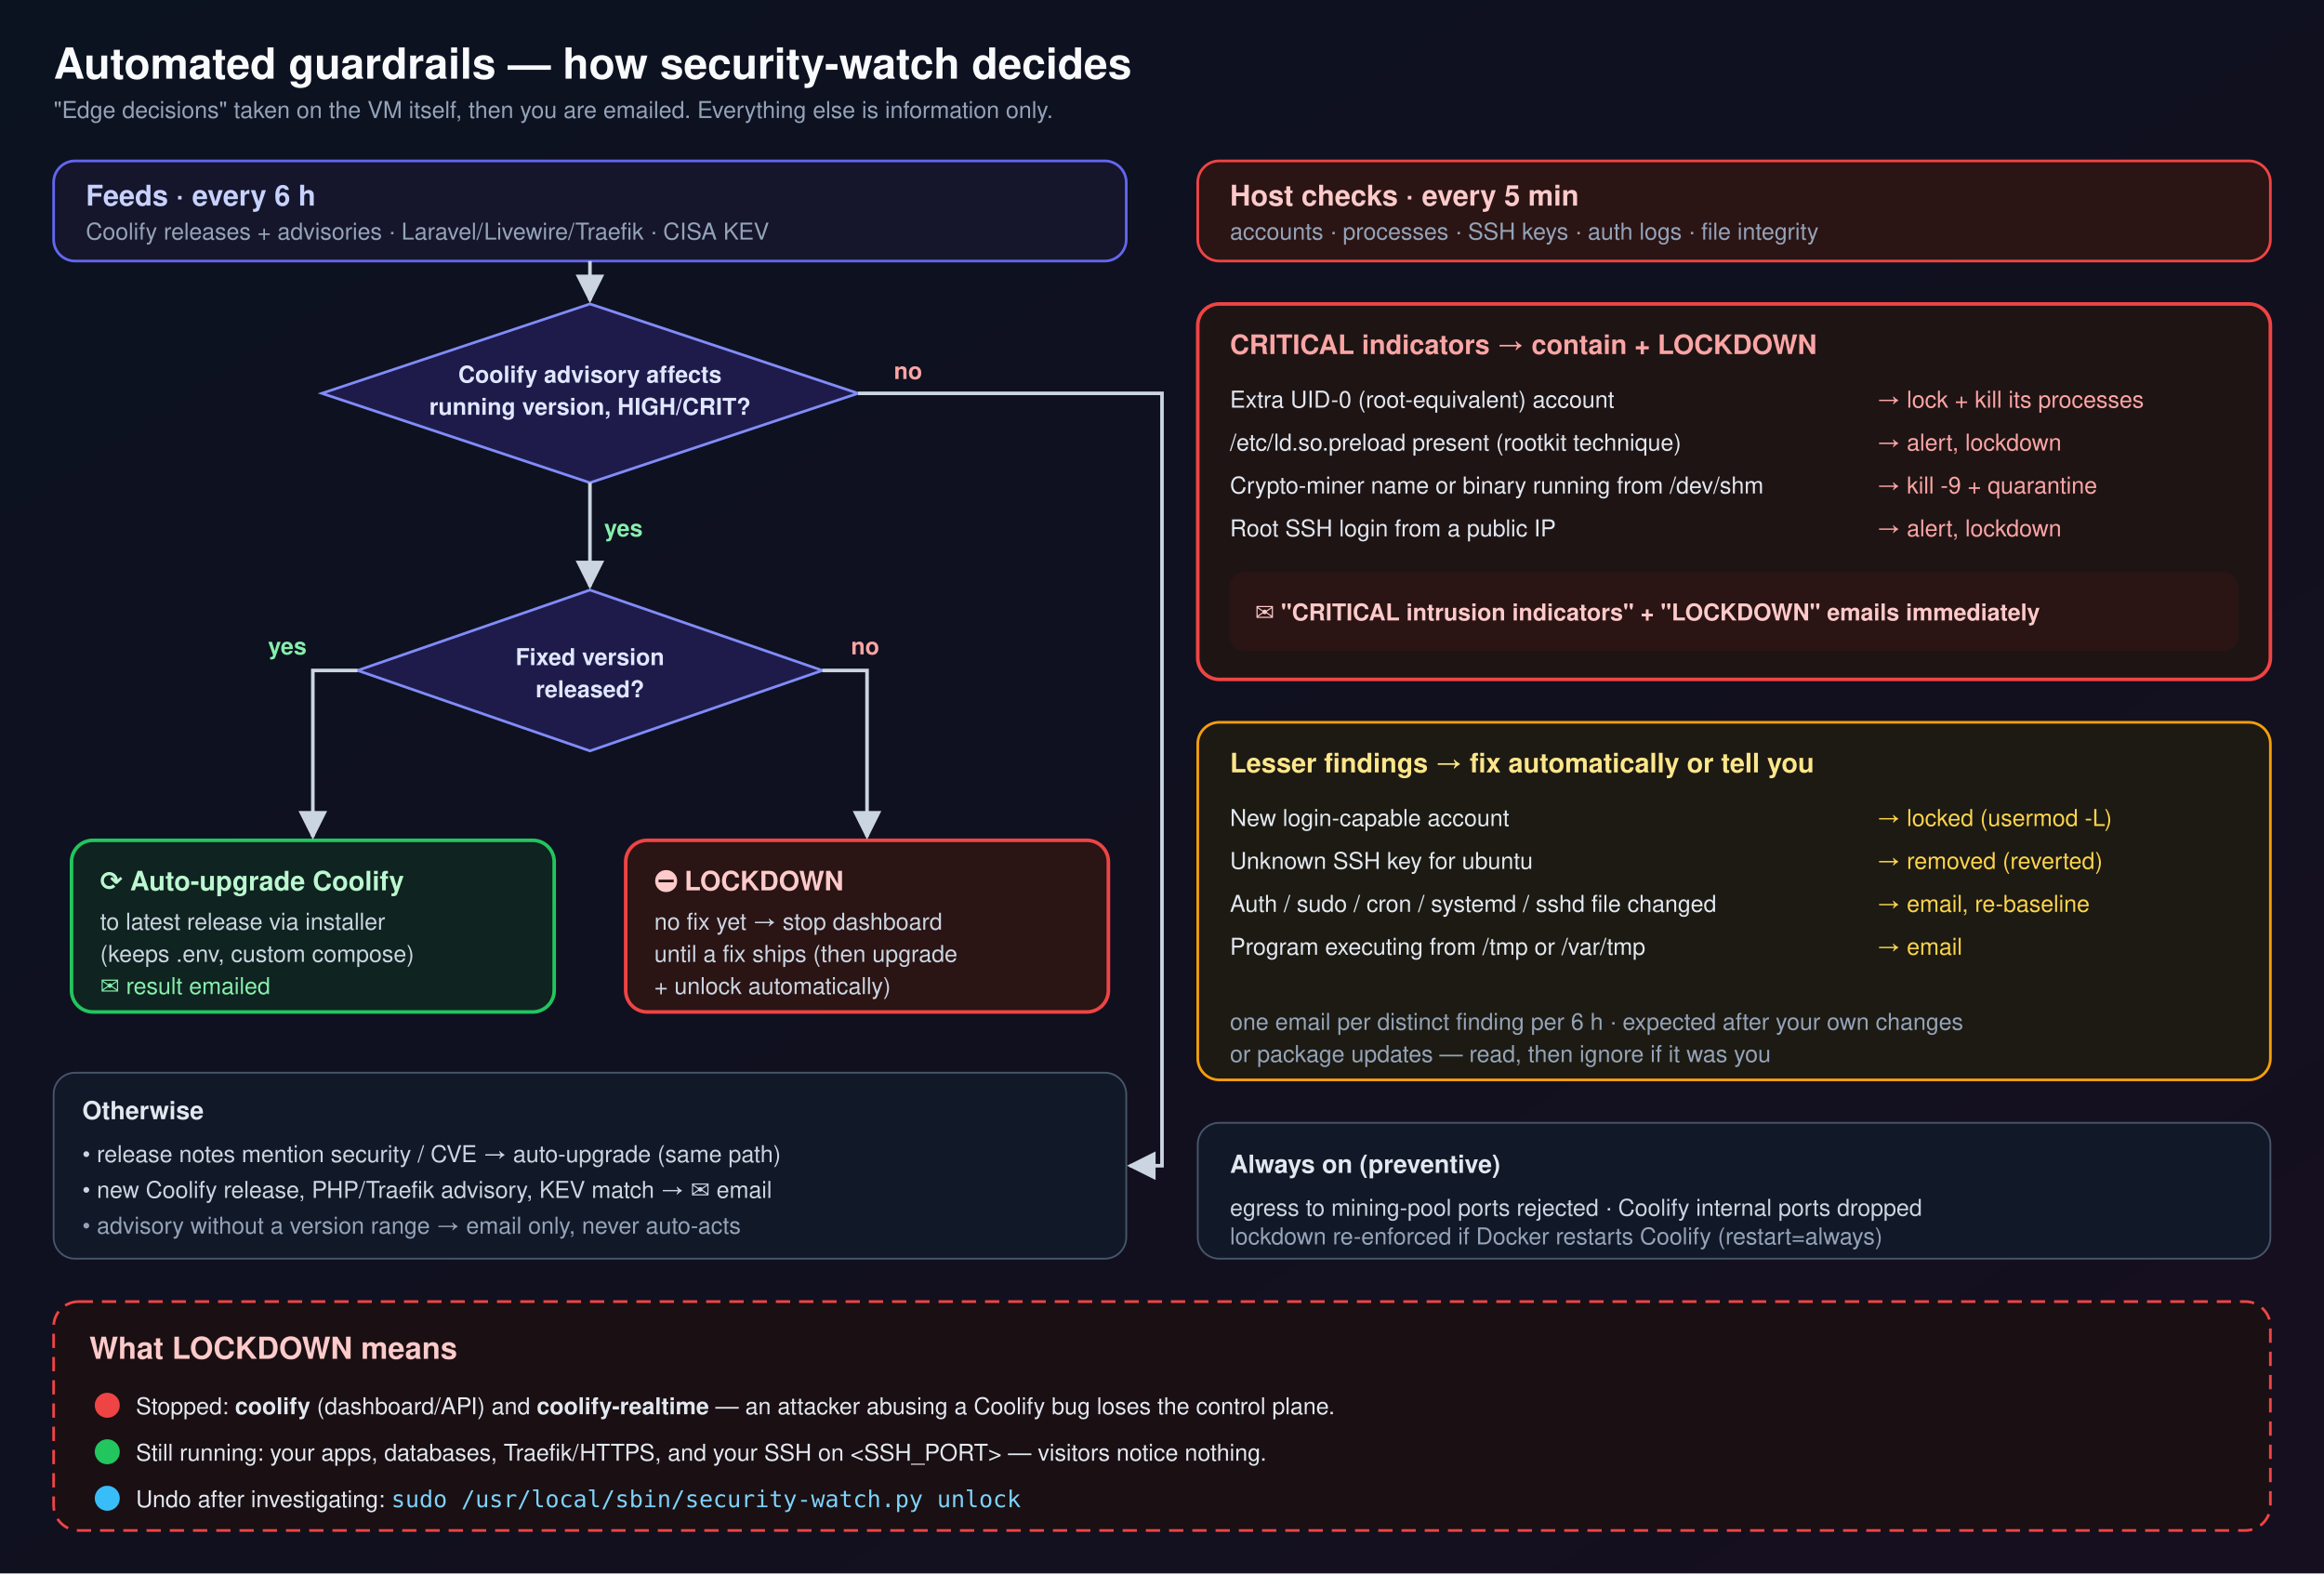
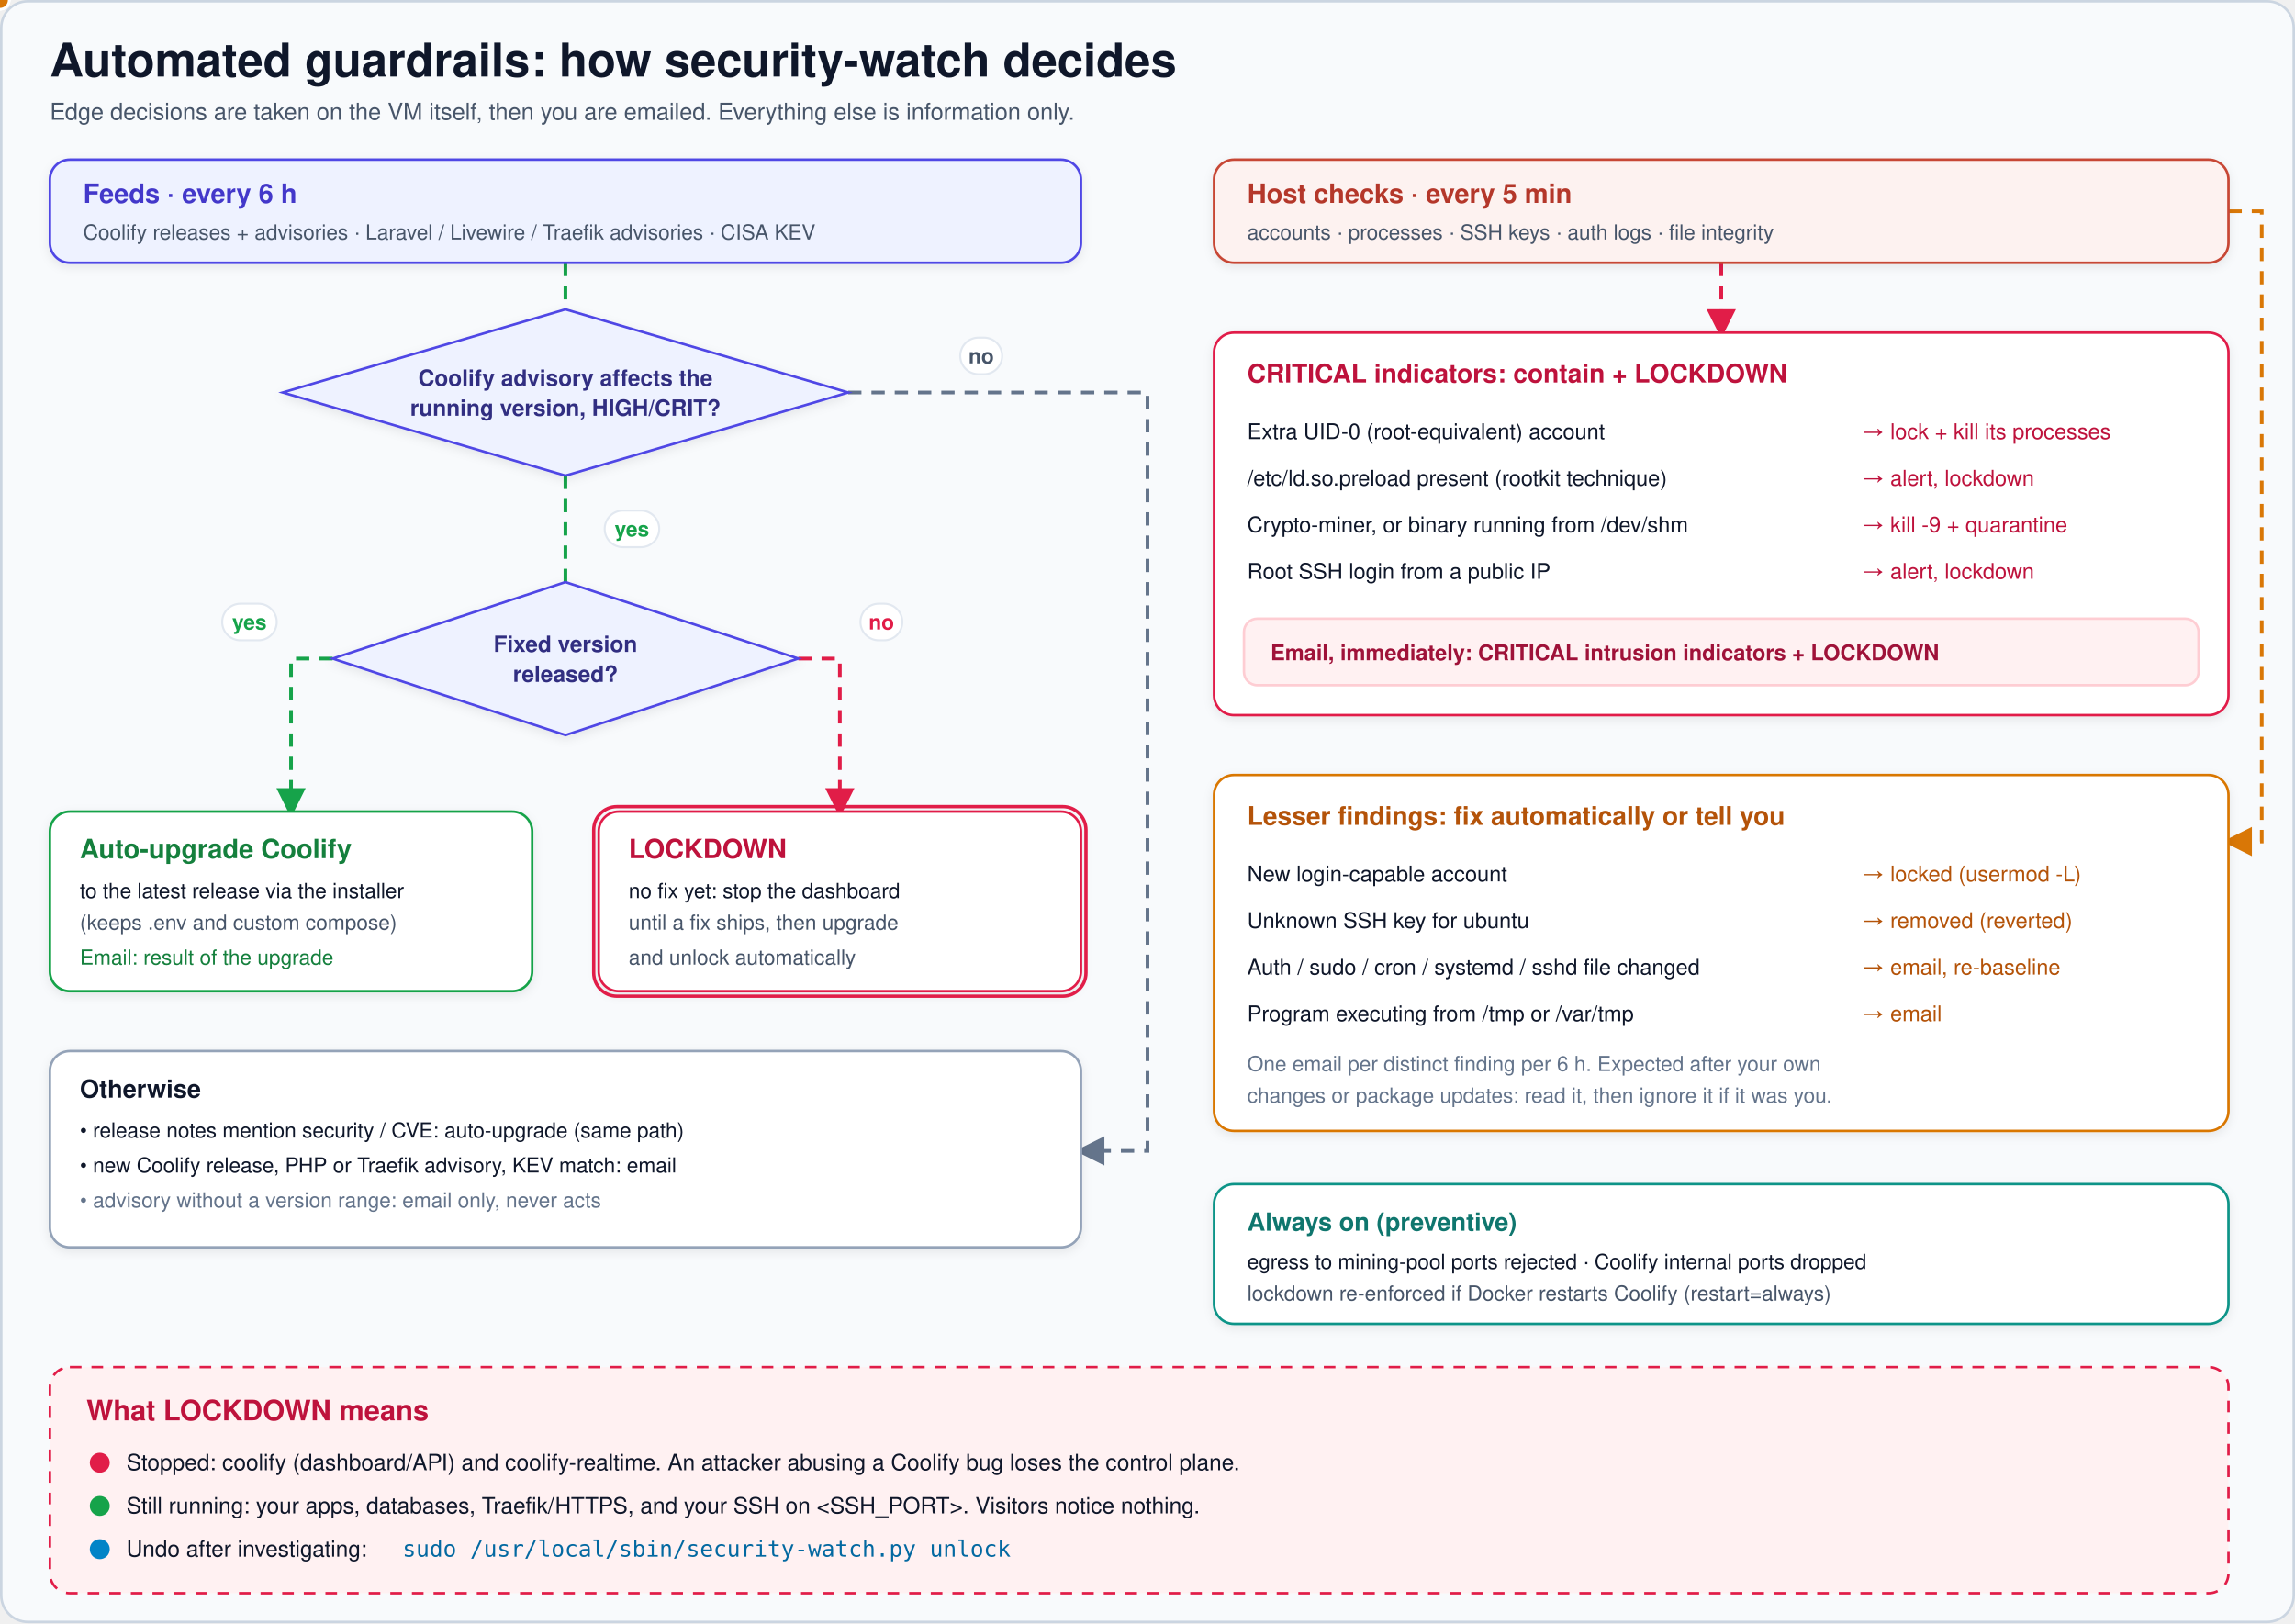
- <svg xmlns="http://www.w3.org/2000/svg" width="1300" height="880" viewBox="0 0 1300 880" role="img" aria-labelledby="t d">
+ <svg xmlns="http://www.w3.org/2000/svg" viewBox="0 0 1380 976" width="1380" height="976" role="img" aria-labelledby="t d" font-family="Segoe UI, Helvetica, Arial, sans-serif">
+   <style>
+     @keyframes dash { to { stroke-dashoffset: -28; } }
+     .flow { fill: none; stroke-width: 2.2; stroke-dasharray: 8 6; animation: dash 1.1s linear infinite; }
+     @keyframes breathe { 0%, 100% { stroke-opacity: 0.55; } 50% { stroke-opacity: 1; } }
+     .alarm { animation: breathe 2.4s ease-in-out infinite; }
+     @media (prefers-reduced-motion: reduce) { * { animation: none !important; } }
+   </style>
  <defs>
-     <linearGradient id="bg" x1="0" y1="0" x2="1" y2="1">
-       <stop offset="0" stop-color="#0b1220" />
-       <stop offset="1" stop-color="#160f1f" />
-     </linearGradient>
-     <marker id="a" viewBox="0 0 10 10" refX="9" refY="5" markerWidth="8" markerHeight="8" orient="auto">
-       <path d="M0 0 L10 5 L0 10 z" fill="#cbd5e1" />
+     <filter id="sh" x="-5%" y="-20%" width="110%" height="150%">
+       <feDropShadow dx="0" dy="2" stdDeviation="3" flood-color="#0f172a" flood-opacity="0.08" />
+     </filter>
+     <marker id="a_pYes" viewBox="0 0 10 10" refX="8" refY="5" markerWidth="8" markerHeight="8" orient="auto-start-reverse">
+       <path d="M0,0 L10,5 L0,10 z" fill="#16a34a" />
    </marker>
+     <marker id="a_pNoFix" viewBox="0 0 10 10" refX="8" refY="5" markerWidth="8" markerHeight="8" orient="auto-start-reverse">
+       <path d="M0,0 L10,5 L0,10 z" fill="#e11d48" />
+     </marker>
+     <marker id="a_pNo" viewBox="0 0 10 10" refX="8" refY="5" markerWidth="8" markerHeight="8" orient="auto-start-reverse">
+       <path d="M0,0 L10,5 L0,10 z" fill="#64748b" />
+     </marker>
+     <marker id="a_pCrit" viewBox="0 0 10 10" refX="8" refY="5" markerWidth="8" markerHeight="8" orient="auto-start-reverse">
+       <path d="M0,0 L10,5 L0,10 z" fill="#e11d48" />
+     </marker>
+     <marker id="a_pLess" viewBox="0 0 10 10" refX="8" refY="5" markerWidth="8" markerHeight="8" orient="auto-start-reverse">
+       <path d="M0,0 L10,5 L0,10 z" fill="#d97706" />
+     </marker>
+     <path id="mYes" d="M340,158 L340,396 L175,396 L175,488" />
+     <path id="mNoFix" d="M340,396 L505,396 L505,488" />
+     <path id="mNo" d="M340,236 L690,236 L690,692 L650,692" />
+     <path id="mCrit" d="M1035.0,158 L1035.0,200" />
+     <path id="mLess" d="M1340,127.0 L1360,127.0 L1360,506 L1340,506" />
  </defs>
-   <rect width="1300" height="880" fill="url(#bg)" />
-   <g font-family="Segoe UI, Helvetica, Arial, sans-serif">
-     <text x="30" y="44" font-size="24" font-weight="700" fill="#f8fafc">Automated guardrails — how security-watch decides</text>
-     <text x="30" y="66" font-size="13" fill="#94a3b8">"Edge decisions" taken on the VM itself, then you are emailed. Everything else is information only.</text>
-     <g font-size="13">
-       <g transform="translate(30,90)">
-         <rect width="600" height="56" rx="12" fill="#15152b" stroke="#6366f1" stroke-width="1.5" />
-         <text x="18" y="25" font-size="16" font-weight="700" fill="#c7d2fe">Feeds · every 6 h</text>
-         <text x="18" y="44" fill="#94a3b8">Coolify releases + advisories · Laravel/Livewire/Traefik · CISA KEV</text>
-       </g>
-       <g transform="translate(330,170)">
-         <path d="M0 0 L150 50 L0 100 L-150 50 Z" fill="#1e1b4b" stroke="#818cf8" stroke-width="1.5" />
-         <text x="0" y="44" text-anchor="middle" fill="#e0e7ff" font-weight="700">Coolify advisory affects</text>
-         <text x="0" y="62" text-anchor="middle" fill="#e0e7ff" font-weight="700">running version, HIGH/CRIT?</text>
-       </g>
-       <g transform="translate(330,330)">
-         <path d="M0 0 L130 45 L0 90 L-130 45 Z" fill="#1e1b4b" stroke="#818cf8" stroke-width="1.5" />
-         <text x="0" y="42" text-anchor="middle" fill="#e0e7ff" font-weight="700">Fixed version</text>
-         <text x="0" y="60" text-anchor="middle" fill="#e0e7ff" font-weight="700">released?</text>
-       </g>
-       <g transform="translate(40,470)">
-         <rect width="270" height="96" rx="12" fill="#0f2320" stroke="#22c55e" stroke-width="2" />
-         <text x="16" y="28" font-size="15" font-weight="700" fill="#bbf7d0">⟳ Auto-upgrade Coolify</text>
-         <text x="16" y="50" fill="#cbd5e1">to latest release via installer</text>
-         <text x="16" y="68" fill="#cbd5e1">(keeps .env, custom compose)</text>
-         <text x="16" y="86" fill="#86efac">✉ result emailed</text>
-       </g>
-       <g transform="translate(350,470)">
-         <rect width="270" height="96" rx="12" fill="#2a1414" stroke="#ef4444" stroke-width="2" />
-         <text x="16" y="28" font-size="15" font-weight="700" fill="#fecaca">⛔ LOCKDOWN</text>
-         <text x="16" y="50" fill="#cbd5e1">no fix yet → stop dashboard</text>
-         <text x="16" y="68" fill="#cbd5e1">until a fix ships (then upgrade</text>
-         <text x="16" y="86" fill="#cbd5e1">+ unlock automatically)</text>
-       </g>
-       <g transform="translate(30,600)">
-         <rect width="600" height="104" rx="12" fill="#111827" stroke="#475569" />
-         <text x="16" y="26" font-size="14" font-weight="700" fill="#e2e8f0">Otherwise</text>
-         <text x="16" y="50" fill="#cbd5e1">• release notes mention security / CVE → auto-upgrade (same path)</text>
-         <text x="16" y="70" fill="#cbd5e1">• new Coolify release, PHP/Traefik advisory, KEV match → ✉ email</text>
-         <text x="16" y="90" fill="#94a3b8">• advisory without a version range → email only, never auto-acts</text>
-       </g>
-       <g stroke="#cbd5e1" stroke-width="2" fill="none">
-         <path d="M330 146 V168" marker-end="url(#a)" />
-         <path d="M330 270 V328" marker-end="url(#a)" />
-         <path d="M480 220 H650 V652 H632" marker-end="url(#a)" />
-         <path d="M200 375 H175 V468" marker-end="url(#a)" />
-         <path d="M460 375 H485 V468" marker-end="url(#a)" />
-       </g>
-       <g font-weight="700">
-         <text x="338" y="300" fill="#86efac">yes</text>
-         <text x="500" y="212" fill="#fca5a5">no</text>
-         <text x="150" y="366" fill="#86efac">yes</text>
-         <text x="476" y="366" fill="#fca5a5">no</text>
-       </g>
-     </g>
-     <g font-size="13">
-       <g transform="translate(670,90)">
-         <rect width="600" height="56" rx="12" fill="#2a1414" stroke="#ef4444" stroke-width="1.5" />
-         <text x="18" y="25" font-size="16" font-weight="700" fill="#fecaca">Host checks · every 5 min</text>
-         <text x="18" y="44" fill="#94a3b8">accounts · processes · SSH keys · auth logs · file integrity</text>
-       </g>
-       <g transform="translate(670,170)">
-         <rect width="600" height="210" rx="12" fill="#1f1414" stroke="#ef4444" stroke-width="2" />
-         <text x="18" y="28" font-size="15" font-weight="700" fill="#fca5a5">CRITICAL indicators → contain + LOCKDOWN</text>
-         <g fill="#e2e8f0">
-           <text x="18" y="58">Extra UID-0 (root-equivalent) account</text>
-           <text x="18" y="82">/etc/ld.so.preload present (rootkit technique)</text>
-           <text x="18" y="106">Crypto-miner name or binary running from /dev/shm</text>
-           <text x="18" y="130">Root SSH login from a public IP</text>
-         </g>
-         <g fill="#fca5a5">
-           <text x="380" y="58">→ lock + kill its processes</text>
-           <text x="380" y="82">→ alert, lockdown</text>
-           <text x="380" y="106">→ kill -9 + quarantine</text>
-           <text x="380" y="130">→ alert, lockdown</text>
-         </g>
-         <rect x="18" y="150" width="564" height="44" rx="8" fill="#2a1414" />
-         <text x="32" y="177" fill="#fecaca" font-weight="700">✉ "CRITICAL intrusion indicators" + "LOCKDOWN" emails immediately</text>
-       </g>
-       <g transform="translate(670,404)">
-         <rect width="600" height="200" rx="12" fill="#1c1a12" stroke="#f59e0b" stroke-width="1.5" />
-         <text x="18" y="28" font-size="15" font-weight="700" fill="#fde68a">Lesser findings → fix automatically or tell you</text>
-         <g fill="#e2e8f0">
-           <text x="18" y="58">New login-capable account</text>
-           <text x="18" y="82">Unknown SSH key for ubuntu</text>
-           <text x="18" y="106">Auth / sudo / cron / systemd / sshd file changed</text>
-           <text x="18" y="130">Program executing from /tmp or /var/tmp</text>
-         </g>
-         <g fill="#fcd34d">
-           <text x="380" y="58">→ locked (usermod -L)</text>
-           <text x="380" y="82">→ removed (reverted)</text>
-           <text x="380" y="106">→ email, re-baseline</text>
-           <text x="380" y="130">→ email</text>
-         </g>
-         <text x="18" y="172" fill="#94a3b8">one email per distinct finding per 6 h · expected after your own changes</text>
-         <text x="18" y="190" fill="#94a3b8">or package updates — read, then ignore if it was you</text>
-       </g>
-       <g transform="translate(670,628)">
-         <rect width="600" height="76" rx="12" fill="#111827" stroke="#475569" />
-         <text x="18" y="28" font-size="14" font-weight="700" fill="#e2e8f0">Always on (preventive)</text>
-         <text x="18" y="52" fill="#cbd5e1">egress to mining-pool ports rejected · Coolify internal ports dropped</text>
-         <text x="18" y="68" fill="#94a3b8">lockdown re-enforced if Docker restarts Coolify (restart=always)</text>
-       </g>
-     </g>
-     <g transform="translate(30,728)" font-size="13">
-       <rect width="1240" height="128" rx="14" fill="#1a0f12" stroke="#ef4444" stroke-width="1.5" stroke-dasharray="8 5" />
-       <text x="20" y="32" font-size="17" font-weight="700" fill="#fecaca">What LOCKDOWN means</text>
-       <circle cx="30" cy="58" r="7" fill="#ef4444" />
-       <text x="46" y="63" fill="#e2e8f0">Stopped: <tspan font-weight="700">coolify</tspan> (dashboard/API) and <tspan font-weight="700">coolify-realtime</tspan> — an attacker abusing a Coolify bug loses the control plane.</text>
-       <circle cx="30" cy="84" r="7" fill="#22c55e" />
-       <text x="46" y="89" fill="#e2e8f0">Still running: your apps, databases, Traefik/HTTPS, and your SSH on &lt;SSH_PORT&gt; — visitors notice nothing.</text>
-       <circle cx="30" cy="110" r="7" fill="#38bdf8" />
-       <text x="46" y="115" fill="#e2e8f0">Undo after investigating: <tspan font-family="Consolas, Menlo, monospace" fill="#7dd3fc">sudo /usr/local/sbin/security-watch.py unlock</tspan>
-       </text>
-     </g>
-   </g>
+   <rect x="0.75" y="0.75" width="1378.5" height="974.5" rx="16" fill="#f8fafc" stroke="#cbd5e1" stroke-width="1.5" />
+   <text x="30" y="46" font-size="28" fill="#0f172a" font-weight="700">Automated guardrails: how security-watch decides</text>
+   <text x="30" y="72" font-size="14" fill="#475569">Edge decisions are taken on the VM itself, then you are emailed. Everything else is information only.</text>
+   <path class="flow" d="M340,158 L340,186" stroke="#16a34a" />
+   <path class="flow" d="M340,286 L340,350" stroke="#16a34a" />
+   <path class="flow" d="M200,396 L175,396 L175,488" stroke="#16a34a" marker-end="url(#a_pYes)" />
+   <path class="flow" d="M480,396 L505,396 L505,488" stroke="#e11d48" marker-end="url(#a_pNoFix)" />
+   <path class="flow" d="M510,236 L690,236 L690,692 L650,692" stroke="#64748b" marker-end="url(#a_pNo)" />
+   <path class="flow" d="M1035.0,158 L1035.0,200" stroke="#e11d48" marker-end="url(#a_pCrit)" />
+   <path class="flow" d="M1340,127.0 L1360,127.0 L1360,506 L1340,506" stroke="#d97706" marker-end="url(#a_pLess)" />
+   <circle r="5.5" fill="#16a34a" stroke="#ffffff" stroke-width="1.5">
+     <animateMotion dur="4.0s" begin="0.0s" repeatCount="indefinite" rotate="auto">
+       <mpath href="#mYes" />
+     </animateMotion>
+   </circle>
+   <circle r="5.5" fill="#e11d48" stroke="#ffffff" stroke-width="1.5">
+     <animateMotion dur="4.0s" begin="2.6s" repeatCount="indefinite" rotate="auto">
+       <mpath href="#mNoFix" />
+     </animateMotion>
+   </circle>
+   <circle r="5.5" fill="#475569" stroke="#ffffff" stroke-width="1.5">
+     <animateMotion dur="4.0s" begin="1.2s" repeatCount="indefinite" rotate="auto">
+       <mpath href="#mNo" />
+     </animateMotion>
+   </circle>
+   <circle r="5.5" fill="#e11d48" stroke="#ffffff" stroke-width="1.5">
+     <animateMotion dur="2.0s" begin="0.4s" repeatCount="indefinite" rotate="auto">
+       <mpath href="#mCrit" />
+     </animateMotion>
+   </circle>
+   <circle r="5.5" fill="#d97706" stroke="#ffffff" stroke-width="1.5">
+     <animateMotion dur="4.0s" begin="1.4s" repeatCount="indefinite" rotate="auto">
+       <mpath href="#mLess" />
+     </animateMotion>
+   </circle>
+   <rect x="30" y="96" width="620" height="62" rx="12" fill="#eef2ff" stroke="#4f46e5" stroke-width="1.5" filter="url(#sh)" />
+   <text x="50" y="122" font-size="16" fill="#4338ca" font-weight="700">Feeds · every 6 h</text>
+   <text x="50" y="144" font-size="12.5" fill="#475569">Coolify releases + advisories · Laravel / Livewire / Traefik advisories · CISA KEV</text>
+   <polygon points="340,186 510,236 340,286 170,236" fill="#eef2ff" stroke="#4f46e5" stroke-width="1.5" filter="url(#sh)" />
+   <text x="340" y="232" font-size="13.5" fill="#312e81" font-weight="700" text-anchor="middle">Coolify advisory affects the</text>
+   <text x="340" y="250" font-size="13.5" fill="#312e81" font-weight="700" text-anchor="middle">running version, HIGH/CRIT?</text>
+   <polygon points="340,350 480,396 340,442 200,396" fill="#eef2ff" stroke="#4f46e5" stroke-width="1.5" filter="url(#sh)" />
+   <text x="340" y="392" font-size="13.5" fill="#312e81" font-weight="700" text-anchor="middle">Fixed version</text>
+   <text x="340" y="410" font-size="13.5" fill="#312e81" font-weight="700" text-anchor="middle">released?</text>
+   <rect x="363.6" y="307.0" width="32.8" height="22" rx="11" fill="#ffffff" stroke="#e2e8f0" stroke-width="1.2" />
+   <text x="380" y="322.5" font-size="12.5" fill="#16a34a" font-weight="700" text-anchor="middle">yes</text>
+   <rect x="577.4" y="203" width="25.2" height="22" rx="11" fill="#ffffff" stroke="#e2e8f0" stroke-width="1.2" />
+   <text x="590" y="218.5" font-size="12.5" fill="#475569" font-weight="700" text-anchor="middle">no</text>
+   <rect x="133.6" y="363" width="32.8" height="22" rx="11" fill="#ffffff" stroke="#e2e8f0" stroke-width="1.2" />
+   <text x="150" y="378.5" font-size="12.5" fill="#16a34a" font-weight="700" text-anchor="middle">yes</text>
+   <rect x="517.4" y="363" width="25.2" height="22" rx="11" fill="#ffffff" stroke="#e2e8f0" stroke-width="1.2" />
+   <text x="530" y="378.5" font-size="12.5" fill="#e11d48" font-weight="700" text-anchor="middle">no</text>
+   <rect x="30" y="488" width="290" height="108" rx="12" fill="#ffffff" stroke="#16a34a" stroke-width="1.5" filter="url(#sh)" />
+   <text x="48" y="516" font-size="16" fill="#15803d" font-weight="700">Auto-upgrade Coolify</text>
+   <text x="48" y="540" font-size="12.5" fill="#0f172a">to the latest release via the installer</text>
+   <text x="48" y="559" font-size="12.5" fill="#475569">(keeps .env and custom compose)</text>
+   <text x="48" y="580" font-size="12.5" fill="#15803d">Email: result of the upgrade</text>
+   <rect x="360" y="488" width="290" height="108" rx="12" fill="#ffffff" stroke="#e11d48" stroke-width="1.5" filter="url(#sh)" />
+   <rect class="alarm" x="357" y="485" width="296" height="114" rx="14" fill="none" stroke="#e11d48" stroke-width="2" />
+   <text x="378" y="516" font-size="16" fill="#be123c" font-weight="700">LOCKDOWN</text>
+   <text x="378" y="540" font-size="12.5" fill="#0f172a">no fix yet: stop the dashboard</text>
+   <text x="378" y="559" font-size="12.5" fill="#475569">until a fix ships, then upgrade</text>
+   <text x="378" y="580" font-size="12.5" fill="#475569">and unlock automatically</text>
+   <rect x="30" y="632" width="620" height="118" rx="12" fill="#ffffff" stroke="#94a3b8" stroke-width="1.5" filter="url(#sh)" />
+   <text x="48" y="660" font-size="15" fill="#0f172a" font-weight="700">Otherwise</text>
+   <text x="48" y="684" font-size="12.5" fill="#0f172a">• release notes mention security / CVE: auto-upgrade (same path)</text>
+   <text x="48" y="705" font-size="12.5" fill="#0f172a">• new Coolify release, PHP or Traefik advisory, KEV match: email</text>
+   <text x="48" y="726" font-size="12.5" fill="#64748b">• advisory without a version range: email only, never acts</text>
+   <rect x="730" y="96" width="610" height="62" rx="12" fill="#fdf2f0" stroke="#C74634" stroke-width="1.5" filter="url(#sh)" />
+   <text x="750" y="122" font-size="16" fill="#b4372a" font-weight="700">Host checks · every 5 min</text>
+   <text x="750" y="144" font-size="12.5" fill="#475569">accounts · processes · SSH keys · auth logs · file integrity</text>
+   <rect x="730" y="200" width="610" height="230" rx="12" fill="#ffffff" stroke="#e11d48" stroke-width="1.5" filter="url(#sh)" />
+   <text x="750" y="230" font-size="15.5" fill="#be123c" font-weight="700">CRITICAL indicators: contain + LOCKDOWN</text>
+   <text x="750" y="264" font-size="13" fill="#0f172a">Extra UID-0 (root-equivalent) account</text>
+   <text x="1120" y="264" font-size="13" fill="#be123c">→ lock + kill its processes</text>
+   <text x="750" y="292" font-size="13" fill="#0f172a">/etc/ld.so.preload present (rootkit technique)</text>
+   <text x="1120" y="292" font-size="13" fill="#be123c">→ alert, lockdown</text>
+   <text x="750" y="320" font-size="13" fill="#0f172a">Crypto-miner, or binary running from /dev/shm</text>
+   <text x="1120" y="320" font-size="13" fill="#be123c">→ kill -9 + quarantine</text>
+   <text x="750" y="348" font-size="13" fill="#0f172a">Root SSH login from a public IP</text>
+   <text x="1120" y="348" font-size="13" fill="#be123c">→ alert, lockdown</text>
+   <rect x="748" y="372" width="574" height="40" rx="8" fill="#fff1f2" stroke="#fecdd3" stroke-width="1.5" />
+   <text x="764" y="397" font-size="13" fill="#9f1239" font-weight="600">Email, immediately: CRITICAL intrusion indicators + LOCKDOWN</text>
+   <rect x="730" y="466" width="610" height="214" rx="12" fill="#ffffff" stroke="#d97706" stroke-width="1.5" filter="url(#sh)" />
+   <text x="750" y="496" font-size="15.5" fill="#b45309" font-weight="700">Lesser findings: fix automatically or tell you</text>
+   <text x="750" y="530" font-size="13" fill="#0f172a">New login-capable account</text>
+   <text x="1120" y="530" font-size="13" fill="#b45309">→ locked (usermod -L)</text>
+   <text x="750" y="558" font-size="13" fill="#0f172a">Unknown SSH key for ubuntu</text>
+   <text x="1120" y="558" font-size="13" fill="#b45309">→ removed (reverted)</text>
+   <text x="750" y="586" font-size="13" fill="#0f172a">Auth / sudo / cron / systemd / sshd file changed</text>
+   <text x="1120" y="586" font-size="13" fill="#b45309">→ email, re-baseline</text>
+   <text x="750" y="614" font-size="13" fill="#0f172a">Program executing from /tmp or /var/tmp</text>
+   <text x="1120" y="614" font-size="13" fill="#b45309">→ email</text>
+   <text x="750" y="644" font-size="12.5" fill="#64748b">One email per distinct finding per 6 h. Expected after your own</text>
+   <text x="750" y="663" font-size="12.5" fill="#64748b">changes or package updates: read it, then ignore it if it was you.</text>
+   <rect x="730" y="712" width="610" height="84" rx="12" fill="#ffffff" stroke="#0d9488" stroke-width="1.5" filter="url(#sh)" />
+   <text x="750" y="740" font-size="15" fill="#0f766e" font-weight="700">Always on (preventive)</text>
+   <text x="750" y="763" font-size="12.5" fill="#0f172a">egress to mining-pool ports rejected · Coolify internal ports dropped</text>
+   <text x="750" y="782" font-size="12.5" fill="#475569">lockdown re-enforced if Docker restarts Coolify (restart=always)</text>
+   <rect x="30" y="822" width="1310" height="136" rx="12" fill="#fff1f2" stroke="#e11d48" stroke-width="1.5" stroke-dasharray="7 6" />
+   <text x="52" y="854" font-size="17" fill="#be123c" font-weight="700">What LOCKDOWN means</text>
+   <circle cx="60" cy="879.5" r="6" fill="#e11d48" />
+   <text x="76" y="884" font-size="13.5" fill="#0f172a">Stopped: coolify (dashboard/API) and coolify-realtime. An attacker abusing a Coolify bug loses the control plane.</text>
+   <circle cx="60" cy="905.5" r="6" fill="#16a34a" />
+   <text x="76" y="910" font-size="13.5" fill="#0f172a">Still running: your apps, databases, Traefik/HTTPS, and your SSH on &lt;SSH_PORT&gt;. Visitors notice nothing.</text>
+   <circle cx="60" cy="931.5" r="6" fill="#0284c7" />
+   <text x="76" y="936" font-size="13.5" fill="#0f172a">Undo after investigating:</text>
+   <text x="242" y="936" font-size="13.5" fill="#0369a1" font-family="Consolas, Menlo, monospace">sudo /usr/local/sbin/security-watch.py unlock</text>
</svg>
